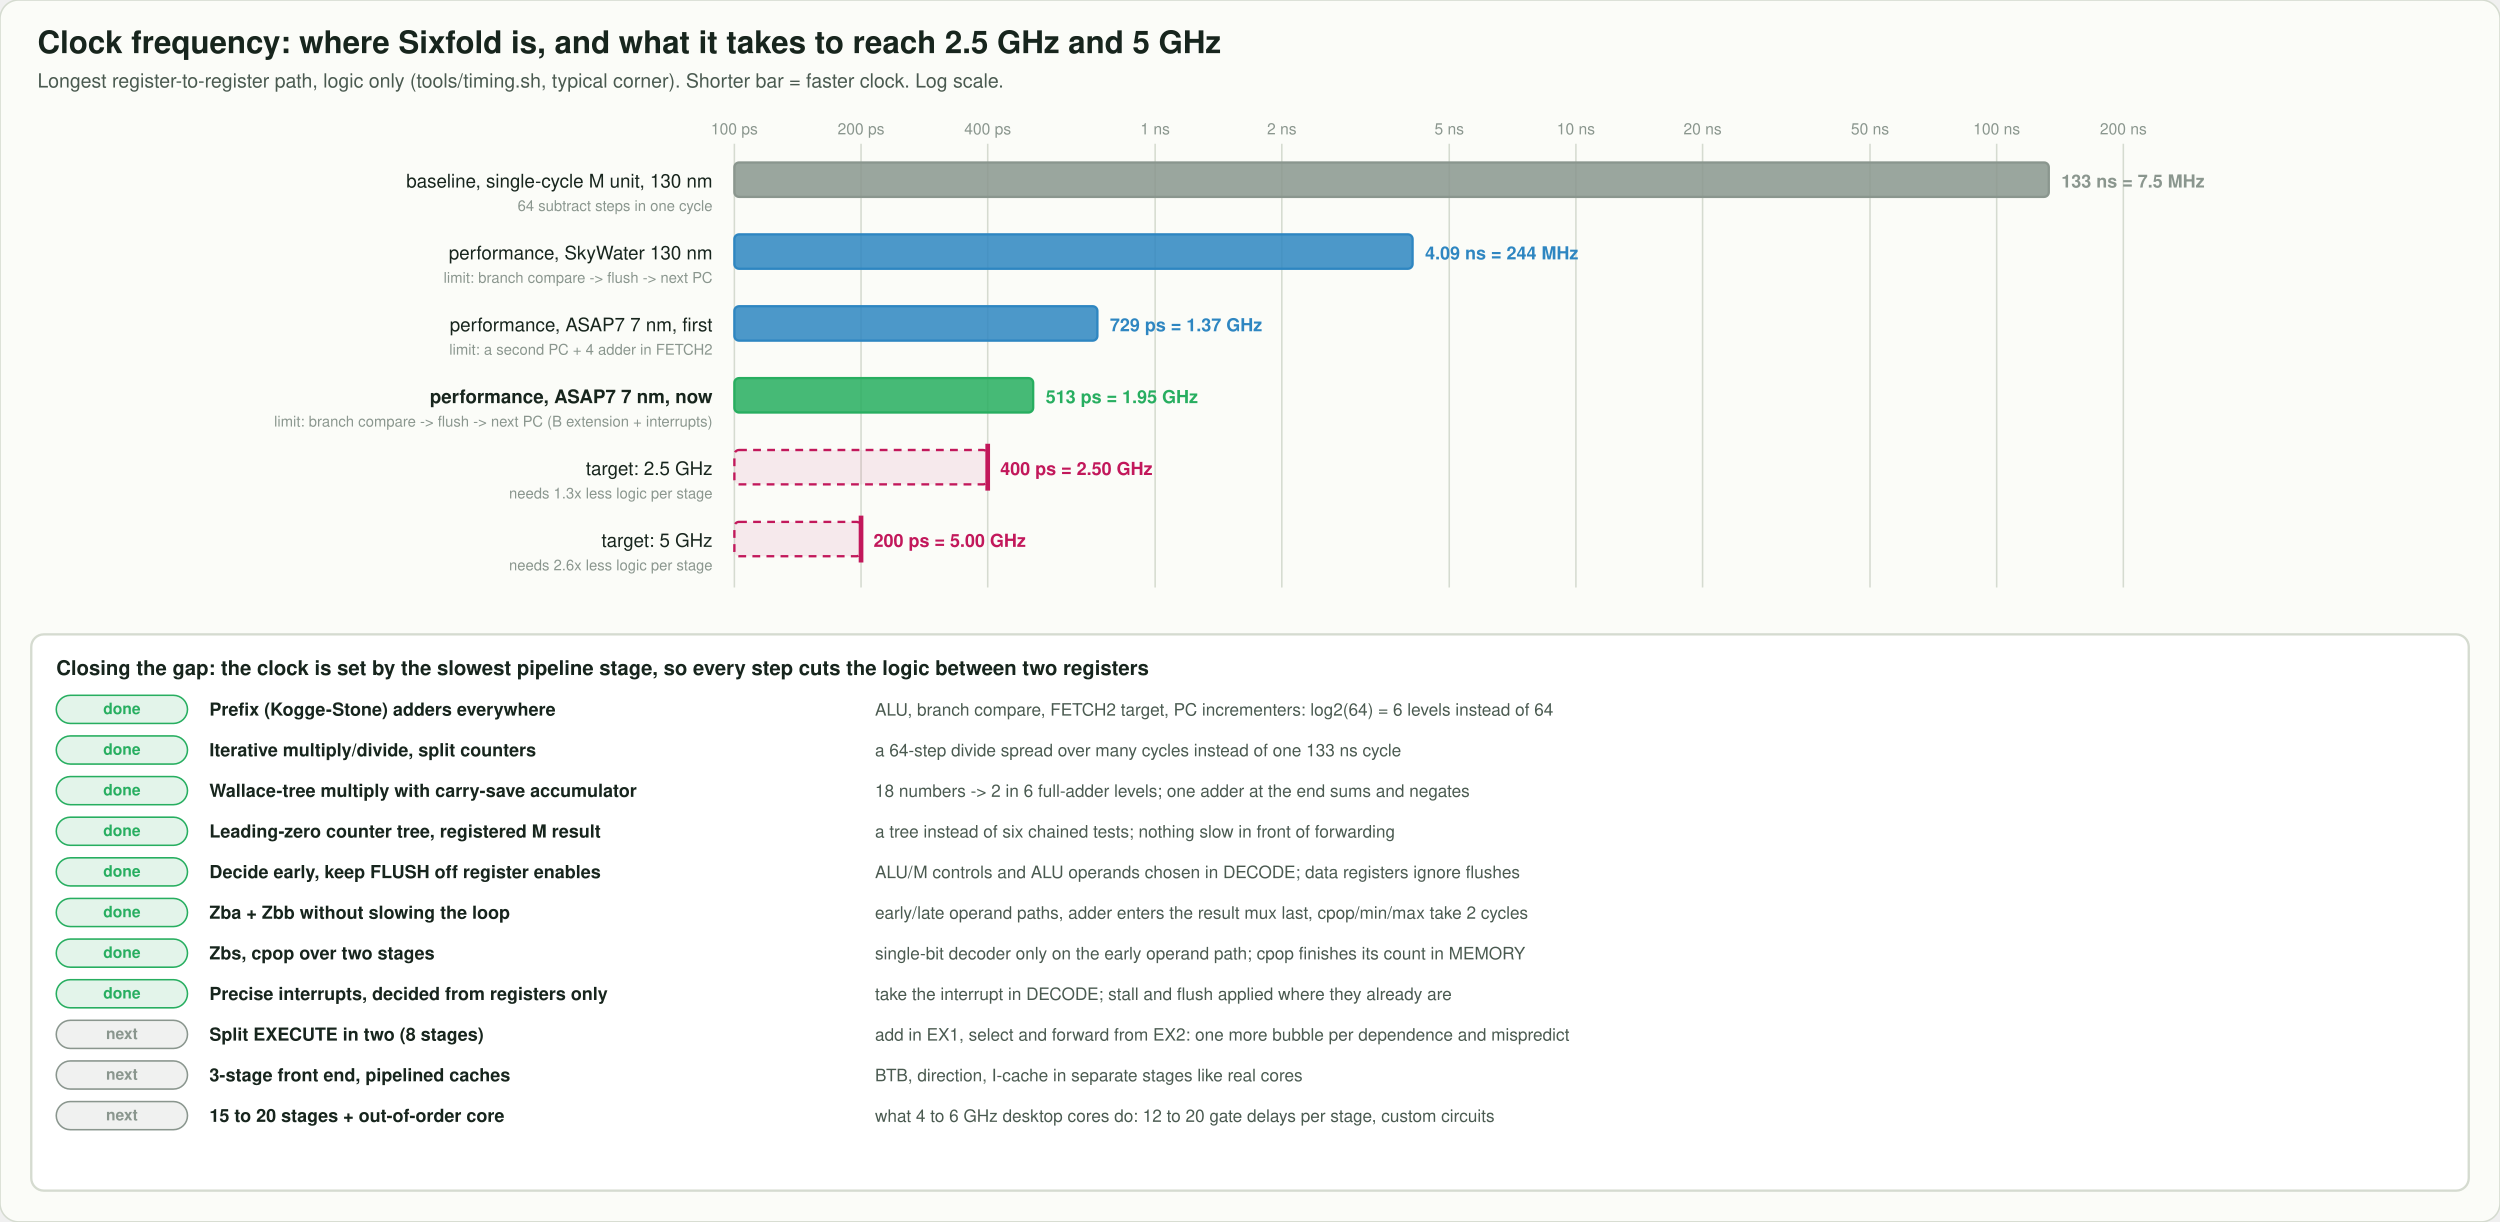
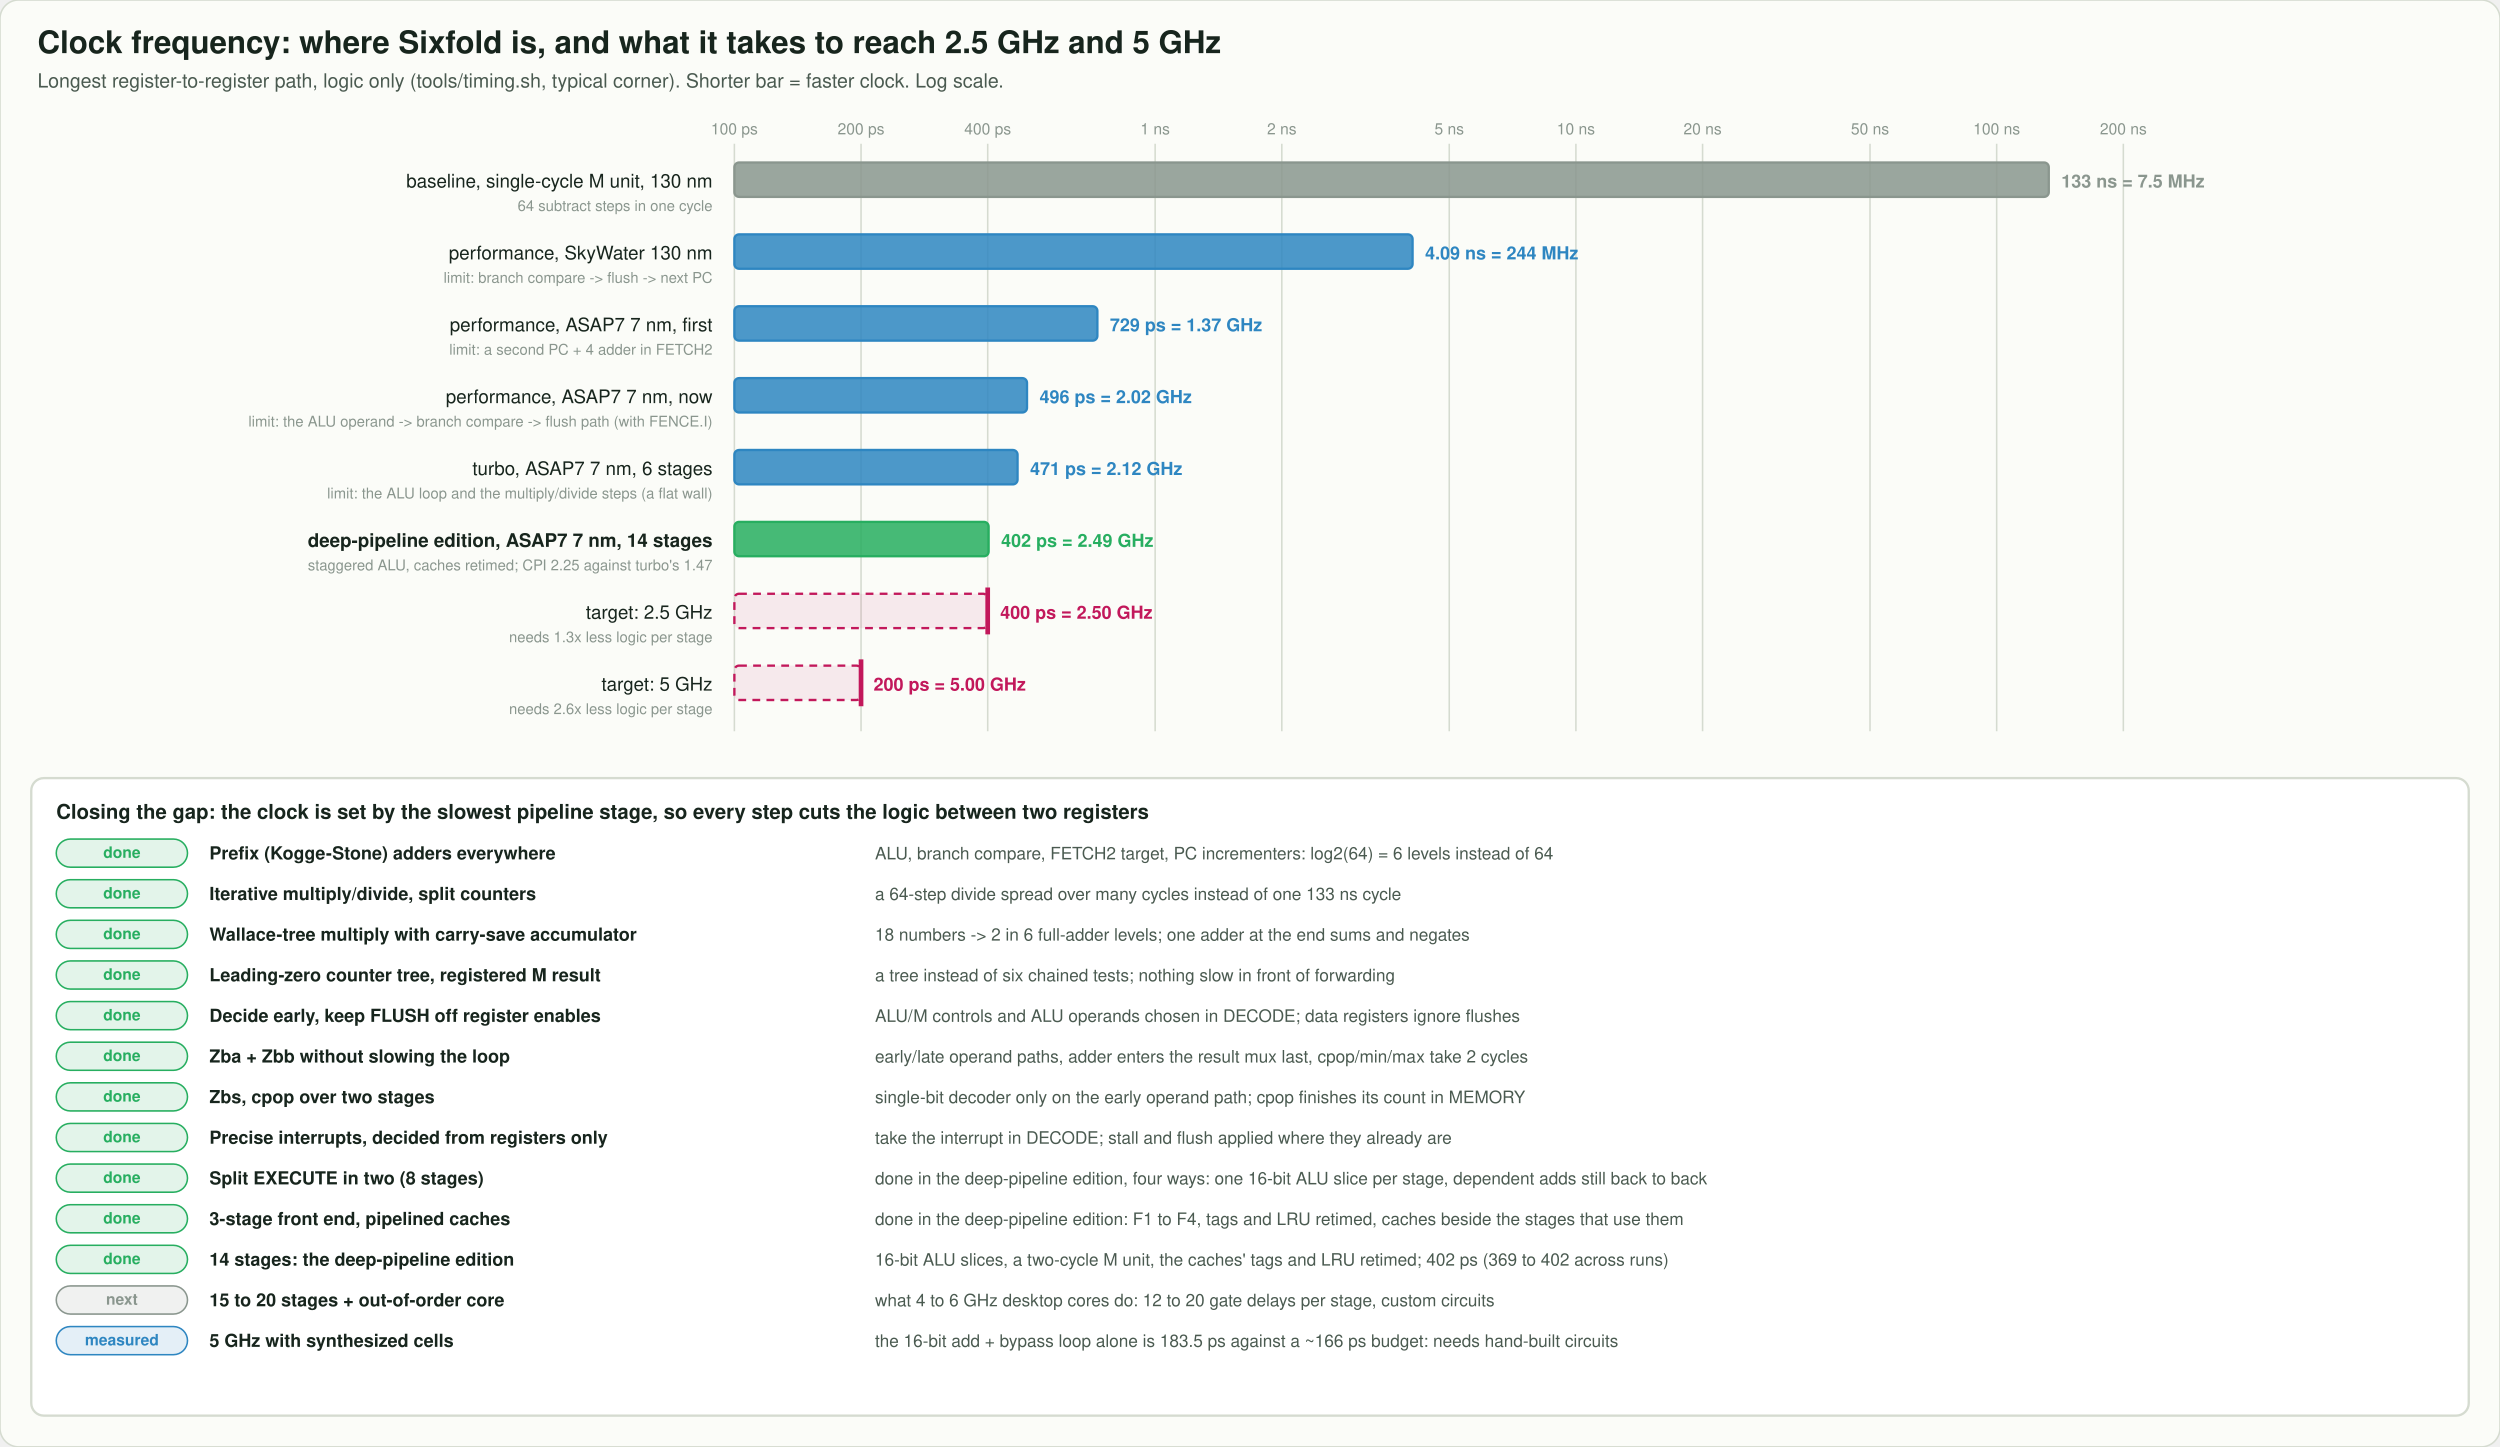
- <svg xmlns="http://www.w3.org/2000/svg" viewBox="0 0 1600 782" width="1600" height="782">
+ <svg xmlns="http://www.w3.org/2000/svg" viewBox="0 0 1600 926" width="1600" height="926">
  <defs>
    <marker id="m-data" viewBox="0 0 10 10" refX="9" refY="5" markerWidth="7" markerHeight="7" orient="auto-start-reverse">
      <path d="M0,0 L10,5 L0,10 z" fill="#2B3A31" />
    </marker>
    <marker id="m-pred" viewBox="0 0 10 10" refX="9" refY="5" markerWidth="7" markerHeight="7" orient="auto-start-reverse">
      <path d="M0,0 L10,5 L0,10 z" fill="#00796B" />
    </marker>
    <marker id="m-flush" viewBox="0 0 10 10" refX="9" refY="5" markerWidth="7" markerHeight="7" orient="auto-start-reverse">
      <path d="M0,0 L10,5 L0,10 z" fill="#C2185B" />
    </marker>
    <marker id="m-F1" viewBox="0 0 10 10" refX="9" refY="5" markerWidth="7" markerHeight="7" orient="auto-start-reverse">
      <path d="M0,0 L10,5 L0,10 z" fill="#2E86C1" />
    </marker>
    <marker id="m-F2" viewBox="0 0 10 10" refX="9" refY="5" markerWidth="7" markerHeight="7" orient="auto-start-reverse">
      <path d="M0,0 L10,5 L0,10 z" fill="#17A2B8" />
    </marker>
    <marker id="m-D" viewBox="0 0 10 10" refX="9" refY="5" markerWidth="7" markerHeight="7" orient="auto-start-reverse">
      <path d="M0,0 L10,5 L0,10 z" fill="#6A5ACD" />
    </marker>
    <marker id="m-E" viewBox="0 0 10 10" refX="9" refY="5" markerWidth="7" markerHeight="7" orient="auto-start-reverse">
      <path d="M0,0 L10,5 L0,10 z" fill="#E08E0B" />
    </marker>
    <marker id="m-M" viewBox="0 0 10 10" refX="9" refY="5" markerWidth="7" markerHeight="7" orient="auto-start-reverse">
      <path d="M0,0 L10,5 L0,10 z" fill="#27AE60" />
    </marker>
    <marker id="m-tag" viewBox="0 0 10 10" refX="9" refY="5" markerWidth="7" markerHeight="7" orient="auto-start-reverse">
      <path d="M0,0 L10,5 L0,10 z" fill="#C9982E" />
    </marker>
    <marker id="m-idx" viewBox="0 0 10 10" refX="9" refY="5" markerWidth="7" markerHeight="7" orient="auto-start-reverse">
      <path d="M0,0 L10,5 L0,10 z" fill="#17A2B8" />
    </marker>
    <marker id="m-off" viewBox="0 0 10 10" refX="9" refY="5" markerWidth="7" markerHeight="7" orient="auto-start-reverse">
      <path d="M0,0 L10,5 L0,10 z" fill="#6A5ACD" />
    </marker>
    <marker id="m-hit" viewBox="0 0 10 10" refX="9" refY="5" markerWidth="7" markerHeight="7" orient="auto-start-reverse">
      <path d="M0,0 L10,5 L0,10 z" fill="#1E8449" />
    </marker>
    <marker id="m-miss" viewBox="0 0 10 10" refX="9" refY="5" markerWidth="7" markerHeight="7" orient="auto-start-reverse">
      <path d="M0,0 L10,5 L0,10 z" fill="#C0392B" />
    </marker>
    <marker id="m-sub" viewBox="0 0 10 10" refX="9" refY="5" markerWidth="7" markerHeight="7" orient="auto-start-reverse">
      <path d="M0,0 L10,5 L0,10 z" fill="#4A5A50" />
    </marker>
  </defs>
  <rect width="100%" height="100%" rx="12" fill="#FBFCF8" stroke="#D5DBD0" />
  <text x="24" y="34" font-family="'IBM Plex Sans','Segoe UI',Helvetica,Arial,sans-serif" font-size="20" font-weight="700" fill="#17251D" text-anchor="start">Clock frequency: where Sixfold is, and what it takes to reach 2.5 GHz and 5 GHz</text>
  <text x="24" y="56" font-family="'IBM Plex Sans','Segoe UI',Helvetica,Arial,sans-serif" font-size="12.5" font-weight="400" fill="#4A5A50" text-anchor="start">Longest register-to-register path, logic only (tools/timing.sh, typical corner). Shorter bar = faster clock. Log scale.</text>
-   <line x1="470" y1="92" x2="470" y2="376" stroke="#D5DBD0" stroke-width="1" />
+   <line x1="470" y1="92" x2="470" y2="468" stroke="#D5DBD0" stroke-width="1" />
  <text x="470" y="86" font-family="'IBM Plex Sans','Segoe UI',Helvetica,Arial,sans-serif" font-size="10" font-weight="400" fill="#8A968E" text-anchor="middle">100 ps</text>
-   <line x1="551.064" y1="92" x2="551.064" y2="376" stroke="#D5DBD0" stroke-width="1" />
+   <line x1="551.064" y1="92" x2="551.064" y2="468" stroke="#D5DBD0" stroke-width="1" />
  <text x="551.064" y="86" font-family="'IBM Plex Sans','Segoe UI',Helvetica,Arial,sans-serif" font-size="10" font-weight="400" fill="#8A968E" text-anchor="middle">200 ps</text>
-   <line x1="632.129" y1="92" x2="632.129" y2="376" stroke="#D5DBD0" stroke-width="1" />
+   <line x1="632.129" y1="92" x2="632.129" y2="468" stroke="#D5DBD0" stroke-width="1" />
  <text x="632.129" y="86" font-family="'IBM Plex Sans','Segoe UI',Helvetica,Arial,sans-serif" font-size="10" font-weight="400" fill="#8A968E" text-anchor="middle">400 ps</text>
-   <line x1="739.29" y1="92" x2="739.29" y2="376" stroke="#D5DBD0" stroke-width="1" />
+   <line x1="739.29" y1="92" x2="739.29" y2="468" stroke="#D5DBD0" stroke-width="1" />
  <text x="739.29" y="86" font-family="'IBM Plex Sans','Segoe UI',Helvetica,Arial,sans-serif" font-size="10" font-weight="400" fill="#8A968E" text-anchor="middle">1 ns</text>
-   <line x1="820.355" y1="92" x2="820.355" y2="376" stroke="#D5DBD0" stroke-width="1" />
+   <line x1="820.355" y1="92" x2="820.355" y2="468" stroke="#D5DBD0" stroke-width="1" />
  <text x="820.355" y="86" font-family="'IBM Plex Sans','Segoe UI',Helvetica,Arial,sans-serif" font-size="10" font-weight="400" fill="#8A968E" text-anchor="middle">2 ns</text>
-   <line x1="927.516" y1="92" x2="927.516" y2="376" stroke="#D5DBD0" stroke-width="1" />
+   <line x1="927.516" y1="92" x2="927.516" y2="468" stroke="#D5DBD0" stroke-width="1" />
  <text x="927.516" y="86" font-family="'IBM Plex Sans','Segoe UI',Helvetica,Arial,sans-serif" font-size="10" font-weight="400" fill="#8A968E" text-anchor="middle">5 ns</text>
-   <line x1="1008.581" y1="92" x2="1008.581" y2="376" stroke="#D5DBD0" stroke-width="1" />
+   <line x1="1008.581" y1="92" x2="1008.581" y2="468" stroke="#D5DBD0" stroke-width="1" />
  <text x="1008.581" y="86" font-family="'IBM Plex Sans','Segoe UI',Helvetica,Arial,sans-serif" font-size="10" font-weight="400" fill="#8A968E" text-anchor="middle">10 ns</text>
-   <line x1="1089.645" y1="92" x2="1089.645" y2="376" stroke="#D5DBD0" stroke-width="1" />
+   <line x1="1089.645" y1="92" x2="1089.645" y2="468" stroke="#D5DBD0" stroke-width="1" />
  <text x="1089.645" y="86" font-family="'IBM Plex Sans','Segoe UI',Helvetica,Arial,sans-serif" font-size="10" font-weight="400" fill="#8A968E" text-anchor="middle">20 ns</text>
-   <line x1="1196.807" y1="92" x2="1196.807" y2="376" stroke="#D5DBD0" stroke-width="1" />
+   <line x1="1196.807" y1="92" x2="1196.807" y2="468" stroke="#D5DBD0" stroke-width="1" />
  <text x="1196.807" y="86" font-family="'IBM Plex Sans','Segoe UI',Helvetica,Arial,sans-serif" font-size="10" font-weight="400" fill="#8A968E" text-anchor="middle">50 ns</text>
-   <line x1="1277.871" y1="92" x2="1277.871" y2="376" stroke="#D5DBD0" stroke-width="1" />
+   <line x1="1277.871" y1="92" x2="1277.871" y2="468" stroke="#D5DBD0" stroke-width="1" />
  <text x="1277.871" y="86" font-family="'IBM Plex Sans','Segoe UI',Helvetica,Arial,sans-serif" font-size="10" font-weight="400" fill="#8A968E" text-anchor="middle">100 ns</text>
-   <line x1="1358.936" y1="92" x2="1358.936" y2="376" stroke="#D5DBD0" stroke-width="1" />
+   <line x1="1358.936" y1="92" x2="1358.936" y2="468" stroke="#D5DBD0" stroke-width="1" />
  <text x="1358.936" y="86" font-family="'IBM Plex Sans','Segoe UI',Helvetica,Arial,sans-serif" font-size="10" font-weight="400" fill="#8A968E" text-anchor="middle">200 ns</text>
  <text x="456" y="120" font-family="'IBM Plex Sans','Segoe UI',Helvetica,Arial,sans-serif" font-size="12" font-weight="400" fill="#17251D" text-anchor="end">baseline, single-cycle M unit, 130 nm</text>
  <rect x="470" y="104" width="841.223" height="22" rx="3" fill="#8A968E" stroke="#8A968E" stroke-width="1.5" fill-opacity="0.85" />
  <text x="1319.223" y="120" font-family="'IBM Plex Sans','Segoe UI',Helvetica,Arial,sans-serif" font-size="11.5" font-weight="700" fill="#8A968E" text-anchor="start">133 ns  =  7.5 MHz</text>
  <text x="456" y="135" font-family="'IBM Plex Sans','Segoe UI',Helvetica,Arial,sans-serif" font-size="9.5" font-weight="400" fill="#8A968E" text-anchor="end">64 subtract steps in one cycle</text>
  <text x="456" y="166" font-family="'IBM Plex Sans','Segoe UI',Helvetica,Arial,sans-serif" font-size="12" font-weight="400" fill="#17251D" text-anchor="end">performance, SkyWater 130 nm</text>
  <rect x="470" y="150" width="434.05" height="22" rx="3" fill="#2E86C1" stroke="#2E86C1" stroke-width="1.5" fill-opacity="0.85" />
  <text x="912.05" y="166" font-family="'IBM Plex Sans','Segoe UI',Helvetica,Arial,sans-serif" font-size="11.5" font-weight="700" fill="#2E86C1" text-anchor="start">4.09 ns  =  244 MHz</text>
  <text x="456" y="181" font-family="'IBM Plex Sans','Segoe UI',Helvetica,Arial,sans-serif" font-size="9.5" font-weight="400" fill="#8A968E" text-anchor="end">limit: branch compare -&gt; flush -&gt; next PC</text>
  <text x="456" y="212" font-family="'IBM Plex Sans','Segoe UI',Helvetica,Arial,sans-serif" font-size="12" font-weight="400" fill="#17251D" text-anchor="end">performance, ASAP7 7 nm, first</text>
  <rect x="470" y="196" width="232.324" height="22" rx="3" fill="#2E86C1" stroke="#2E86C1" stroke-width="1.5" fill-opacity="0.85" />
  <text x="710.324" y="212" font-family="'IBM Plex Sans','Segoe UI',Helvetica,Arial,sans-serif" font-size="11.5" font-weight="700" fill="#2E86C1" text-anchor="start">729 ps  =  1.37 GHz</text>
  <text x="456" y="227" font-family="'IBM Plex Sans','Segoe UI',Helvetica,Arial,sans-serif" font-size="9.5" font-weight="400" fill="#8A968E" text-anchor="end">limit: a second PC + 4 adder in FETCH2</text>
-   <text x="456" y="258" font-family="'IBM Plex Sans','Segoe UI',Helvetica,Arial,sans-serif" font-size="12" font-weight="700" fill="#17251D" text-anchor="end">performance, ASAP7 7 nm, now</text>
-   <rect x="470" y="242" width="191.228" height="22" rx="3" fill="#27AE60" stroke="#27AE60" stroke-width="1.5" fill-opacity="0.85" />
-   <text x="669.228" y="258" font-family="'IBM Plex Sans','Segoe UI',Helvetica,Arial,sans-serif" font-size="11.5" font-weight="700" fill="#27AE60" text-anchor="start">513 ps  =  1.95 GHz</text>
-   <text x="456" y="273" font-family="'IBM Plex Sans','Segoe UI',Helvetica,Arial,sans-serif" font-size="9.5" font-weight="400" fill="#8A968E" text-anchor="end">limit: branch compare -&gt; flush -&gt; next PC (B extension + interrupts)</text>
-   <text x="456" y="304" font-family="'IBM Plex Sans','Segoe UI',Helvetica,Arial,sans-serif" font-size="12" font-weight="400" fill="#17251D" text-anchor="end">target: 2.5 GHz</text>
-   <line x1="632.129" y1="284" x2="632.129" y2="314" stroke="#C2185B" stroke-width="3" />
-   <rect x="470" y="288" width="162.129" height="22" rx="3" fill="#C2185B" stroke="#C2185B" stroke-width="1.5" stroke-dasharray="5 4" fill-opacity="0.08" />
-   <text x="640.129" y="304" font-family="'IBM Plex Sans','Segoe UI',Helvetica,Arial,sans-serif" font-size="11.5" font-weight="700" fill="#C2185B" text-anchor="start">400 ps  =  2.50 GHz</text>
-   <text x="456" y="319" font-family="'IBM Plex Sans','Segoe UI',Helvetica,Arial,sans-serif" font-size="9.5" font-weight="400" fill="#8A968E" text-anchor="end">needs 1.3x less logic per stage</text>
-   <text x="456" y="350" font-family="'IBM Plex Sans','Segoe UI',Helvetica,Arial,sans-serif" font-size="12" font-weight="400" fill="#17251D" text-anchor="end">target: 5 GHz</text>
-   <line x1="551.064" y1="330" x2="551.064" y2="360" stroke="#C2185B" stroke-width="3" />
-   <rect x="470" y="334" width="81.064" height="22" rx="3" fill="#C2185B" stroke="#C2185B" stroke-width="1.5" stroke-dasharray="5 4" fill-opacity="0.08" />
-   <text x="559.064" y="350" font-family="'IBM Plex Sans','Segoe UI',Helvetica,Arial,sans-serif" font-size="11.5" font-weight="700" fill="#C2185B" text-anchor="start">200 ps  =  5.00 GHz</text>
-   <text x="456" y="365" font-family="'IBM Plex Sans','Segoe UI',Helvetica,Arial,sans-serif" font-size="9.5" font-weight="400" fill="#8A968E" text-anchor="end">needs 2.6x less logic per stage</text>
-   <rect x="20" y="406" width="1560" height="356" rx="8" fill="#FFF" stroke="#D5DBD0" stroke-width="1.5" />
-   <text x="36" y="432" font-family="'IBM Plex Sans','Segoe UI',Helvetica,Arial,sans-serif" font-size="13" font-weight="700" fill="#17251D" text-anchor="start">Closing the gap: the clock is set by the slowest pipeline stage, so every step cuts the logic between two registers</text>
-   <rect x="36" y="445" width="84" height="18" rx="9" fill="#27AE60" fill-opacity="0.13" stroke="#27AE60" />
-   <text x="78" y="457" font-family="'IBM Plex Sans','Segoe UI',Helvetica,Arial,sans-serif" font-size="10" font-weight="700" fill="#27AE60" text-anchor="middle">done</text>
-   <text x="134" y="458" font-family="'IBM Plex Sans','Segoe UI',Helvetica,Arial,sans-serif" font-size="11.5" font-weight="700" fill="#17251D" text-anchor="start">Prefix (Kogge-Stone) adders everywhere</text>
-   <text x="560" y="458" font-family="'IBM Plex Sans','Segoe UI',Helvetica,Arial,sans-serif" font-size="11" font-weight="400" fill="#4A5A50" text-anchor="start">ALU, branch compare, FETCH2 target, PC incrementers: log2(64) = 6 levels instead of 64</text>
-   <rect x="36" y="471" width="84" height="18" rx="9" fill="#27AE60" fill-opacity="0.13" stroke="#27AE60" />
-   <text x="78" y="483" font-family="'IBM Plex Sans','Segoe UI',Helvetica,Arial,sans-serif" font-size="10" font-weight="700" fill="#27AE60" text-anchor="middle">done</text>
-   <text x="134" y="484" font-family="'IBM Plex Sans','Segoe UI',Helvetica,Arial,sans-serif" font-size="11.5" font-weight="700" fill="#17251D" text-anchor="start">Iterative multiply/divide, split counters</text>
-   <text x="560" y="484" font-family="'IBM Plex Sans','Segoe UI',Helvetica,Arial,sans-serif" font-size="11" font-weight="400" fill="#4A5A50" text-anchor="start">a 64-step divide spread over many cycles instead of one 133 ns cycle</text>
-   <rect x="36" y="497" width="84" height="18" rx="9" fill="#27AE60" fill-opacity="0.13" stroke="#27AE60" />
-   <text x="78" y="509" font-family="'IBM Plex Sans','Segoe UI',Helvetica,Arial,sans-serif" font-size="10" font-weight="700" fill="#27AE60" text-anchor="middle">done</text>
-   <text x="134" y="510" font-family="'IBM Plex Sans','Segoe UI',Helvetica,Arial,sans-serif" font-size="11.5" font-weight="700" fill="#17251D" text-anchor="start">Wallace-tree multiply with carry-save accumulator</text>
-   <text x="560" y="510" font-family="'IBM Plex Sans','Segoe UI',Helvetica,Arial,sans-serif" font-size="11" font-weight="400" fill="#4A5A50" text-anchor="start">18 numbers -&gt; 2 in 6 full-adder levels; one adder at the end sums and negates</text>
-   <rect x="36" y="523" width="84" height="18" rx="9" fill="#27AE60" fill-opacity="0.13" stroke="#27AE60" />
-   <text x="78" y="535" font-family="'IBM Plex Sans','Segoe UI',Helvetica,Arial,sans-serif" font-size="10" font-weight="700" fill="#27AE60" text-anchor="middle">done</text>
-   <text x="134" y="536" font-family="'IBM Plex Sans','Segoe UI',Helvetica,Arial,sans-serif" font-size="11.5" font-weight="700" fill="#17251D" text-anchor="start">Leading-zero counter tree, registered M result</text>
-   <text x="560" y="536" font-family="'IBM Plex Sans','Segoe UI',Helvetica,Arial,sans-serif" font-size="11" font-weight="400" fill="#4A5A50" text-anchor="start">a tree instead of six chained tests; nothing slow in front of forwarding</text>
-   <rect x="36" y="549" width="84" height="18" rx="9" fill="#27AE60" fill-opacity="0.13" stroke="#27AE60" />
-   <text x="78" y="561" font-family="'IBM Plex Sans','Segoe UI',Helvetica,Arial,sans-serif" font-size="10" font-weight="700" fill="#27AE60" text-anchor="middle">done</text>
-   <text x="134" y="562" font-family="'IBM Plex Sans','Segoe UI',Helvetica,Arial,sans-serif" font-size="11.5" font-weight="700" fill="#17251D" text-anchor="start">Decide early, keep FLUSH off register enables</text>
-   <text x="560" y="562" font-family="'IBM Plex Sans','Segoe UI',Helvetica,Arial,sans-serif" font-size="11" font-weight="400" fill="#4A5A50" text-anchor="start">ALU/M controls and ALU operands chosen in DECODE; data registers ignore flushes</text>
-   <rect x="36" y="575" width="84" height="18" rx="9" fill="#27AE60" fill-opacity="0.13" stroke="#27AE60" />
-   <text x="78" y="587" font-family="'IBM Plex Sans','Segoe UI',Helvetica,Arial,sans-serif" font-size="10" font-weight="700" fill="#27AE60" text-anchor="middle">done</text>
-   <text x="134" y="588" font-family="'IBM Plex Sans','Segoe UI',Helvetica,Arial,sans-serif" font-size="11.5" font-weight="700" fill="#17251D" text-anchor="start">Zba + Zbb without slowing the loop</text>
-   <text x="560" y="588" font-family="'IBM Plex Sans','Segoe UI',Helvetica,Arial,sans-serif" font-size="11" font-weight="400" fill="#4A5A50" text-anchor="start">early/late operand paths, adder enters the result mux last, cpop/min/max take 2 cycles</text>
-   <rect x="36" y="601" width="84" height="18" rx="9" fill="#27AE60" fill-opacity="0.13" stroke="#27AE60" />
-   <text x="78" y="613" font-family="'IBM Plex Sans','Segoe UI',Helvetica,Arial,sans-serif" font-size="10" font-weight="700" fill="#27AE60" text-anchor="middle">done</text>
-   <text x="134" y="614" font-family="'IBM Plex Sans','Segoe UI',Helvetica,Arial,sans-serif" font-size="11.5" font-weight="700" fill="#17251D" text-anchor="start">Zbs, cpop over two stages</text>
-   <text x="560" y="614" font-family="'IBM Plex Sans','Segoe UI',Helvetica,Arial,sans-serif" font-size="11" font-weight="400" fill="#4A5A50" text-anchor="start">single-bit decoder only on the early operand path; cpop finishes its count in MEMORY</text>
-   <rect x="36" y="627" width="84" height="18" rx="9" fill="#27AE60" fill-opacity="0.13" stroke="#27AE60" />
-   <text x="78" y="639" font-family="'IBM Plex Sans','Segoe UI',Helvetica,Arial,sans-serif" font-size="10" font-weight="700" fill="#27AE60" text-anchor="middle">done</text>
-   <text x="134" y="640" font-family="'IBM Plex Sans','Segoe UI',Helvetica,Arial,sans-serif" font-size="11.5" font-weight="700" fill="#17251D" text-anchor="start">Precise interrupts, decided from registers only</text>
-   <text x="560" y="640" font-family="'IBM Plex Sans','Segoe UI',Helvetica,Arial,sans-serif" font-size="11" font-weight="400" fill="#4A5A50" text-anchor="start">take the interrupt in DECODE; stall and flush applied where they already are</text>
-   <rect x="36" y="653" width="84" height="18" rx="9" fill="#8A968E" fill-opacity="0.13" stroke="#8A968E" />
-   <text x="78" y="665" font-family="'IBM Plex Sans','Segoe UI',Helvetica,Arial,sans-serif" font-size="10" font-weight="700" fill="#8A968E" text-anchor="middle">next</text>
-   <text x="134" y="666" font-family="'IBM Plex Sans','Segoe UI',Helvetica,Arial,sans-serif" font-size="11.5" font-weight="700" fill="#17251D" text-anchor="start">Split EXECUTE in two (8 stages)</text>
-   <text x="560" y="666" font-family="'IBM Plex Sans','Segoe UI',Helvetica,Arial,sans-serif" font-size="11" font-weight="400" fill="#4A5A50" text-anchor="start">add in EX1, select and forward from EX2: one more bubble per dependence and mispredict</text>
-   <rect x="36" y="679" width="84" height="18" rx="9" fill="#8A968E" fill-opacity="0.13" stroke="#8A968E" />
-   <text x="78" y="691" font-family="'IBM Plex Sans','Segoe UI',Helvetica,Arial,sans-serif" font-size="10" font-weight="700" fill="#8A968E" text-anchor="middle">next</text>
-   <text x="134" y="692" font-family="'IBM Plex Sans','Segoe UI',Helvetica,Arial,sans-serif" font-size="11.5" font-weight="700" fill="#17251D" text-anchor="start">3-stage front end, pipelined caches</text>
-   <text x="560" y="692" font-family="'IBM Plex Sans','Segoe UI',Helvetica,Arial,sans-serif" font-size="11" font-weight="400" fill="#4A5A50" text-anchor="start">BTB, direction, I-cache in separate stages like real cores</text>
-   <rect x="36" y="705" width="84" height="18" rx="9" fill="#8A968E" fill-opacity="0.13" stroke="#8A968E" />
-   <text x="78" y="717" font-family="'IBM Plex Sans','Segoe UI',Helvetica,Arial,sans-serif" font-size="10" font-weight="700" fill="#8A968E" text-anchor="middle">next</text>
-   <text x="134" y="718" font-family="'IBM Plex Sans','Segoe UI',Helvetica,Arial,sans-serif" font-size="11.5" font-weight="700" fill="#17251D" text-anchor="start">15 to 20 stages + out-of-order core</text>
-   <text x="560" y="718" font-family="'IBM Plex Sans','Segoe UI',Helvetica,Arial,sans-serif" font-size="11" font-weight="400" fill="#4A5A50" text-anchor="start">what 4 to 6 GHz desktop cores do: 12 to 20 gate delays per stage, custom circuits</text>
+   <text x="456" y="258" font-family="'IBM Plex Sans','Segoe UI',Helvetica,Arial,sans-serif" font-size="12" font-weight="400" fill="#17251D" text-anchor="end">performance, ASAP7 7 nm, now</text>
+   <rect x="470" y="242" width="187.287" height="22" rx="3" fill="#2E86C1" stroke="#2E86C1" stroke-width="1.5" fill-opacity="0.85" />
+   <text x="665.287" y="258" font-family="'IBM Plex Sans','Segoe UI',Helvetica,Arial,sans-serif" font-size="11.5" font-weight="700" fill="#2E86C1" text-anchor="start">496 ps  =  2.02 GHz</text>
+   <text x="456" y="273" font-family="'IBM Plex Sans','Segoe UI',Helvetica,Arial,sans-serif" font-size="9.5" font-weight="400" fill="#8A968E" text-anchor="end">limit: the ALU operand -&gt; branch compare -&gt; flush path (with FENCE.I)</text>
+   <text x="456" y="304" font-family="'IBM Plex Sans','Segoe UI',Helvetica,Arial,sans-serif" font-size="12" font-weight="400" fill="#17251D" text-anchor="end">turbo, ASAP7 7 nm, 6 stages</text>
+   <rect x="470" y="288" width="181.238" height="22" rx="3" fill="#2E86C1" stroke="#2E86C1" stroke-width="1.5" fill-opacity="0.85" />
+   <text x="659.238" y="304" font-family="'IBM Plex Sans','Segoe UI',Helvetica,Arial,sans-serif" font-size="11.5" font-weight="700" fill="#2E86C1" text-anchor="start">471 ps  =  2.12 GHz</text>
+   <text x="456" y="319" font-family="'IBM Plex Sans','Segoe UI',Helvetica,Arial,sans-serif" font-size="9.5" font-weight="400" fill="#8A968E" text-anchor="end">limit: the ALU loop and the multiply/divide steps (a flat wall)</text>
+   <text x="456" y="350" font-family="'IBM Plex Sans','Segoe UI',Helvetica,Arial,sans-serif" font-size="12" font-weight="700" fill="#17251D" text-anchor="end">deep-pipeline edition, ASAP7 7 nm, 14 stages</text>
+   <rect x="470" y="334" width="162.712" height="22" rx="3" fill="#27AE60" stroke="#27AE60" stroke-width="1.5" fill-opacity="0.85" />
+   <text x="640.712" y="350" font-family="'IBM Plex Sans','Segoe UI',Helvetica,Arial,sans-serif" font-size="11.5" font-weight="700" fill="#27AE60" text-anchor="start">402 ps  =  2.49 GHz</text>
+   <text x="456" y="365" font-family="'IBM Plex Sans','Segoe UI',Helvetica,Arial,sans-serif" font-size="9.5" font-weight="400" fill="#8A968E" text-anchor="end">staggered ALU, caches retimed; CPI 2.25 against turbo's 1.47</text>
+   <text x="456" y="396" font-family="'IBM Plex Sans','Segoe UI',Helvetica,Arial,sans-serif" font-size="12" font-weight="400" fill="#17251D" text-anchor="end">target: 2.5 GHz</text>
+   <line x1="632.129" y1="376" x2="632.129" y2="406" stroke="#C2185B" stroke-width="3" />
+   <rect x="470" y="380" width="162.129" height="22" rx="3" fill="#C2185B" stroke="#C2185B" stroke-width="1.5" stroke-dasharray="5 4" fill-opacity="0.08" />
+   <text x="640.129" y="396" font-family="'IBM Plex Sans','Segoe UI',Helvetica,Arial,sans-serif" font-size="11.5" font-weight="700" fill="#C2185B" text-anchor="start">400 ps  =  2.50 GHz</text>
+   <text x="456" y="411" font-family="'IBM Plex Sans','Segoe UI',Helvetica,Arial,sans-serif" font-size="9.5" font-weight="400" fill="#8A968E" text-anchor="end">needs 1.3x less logic per stage</text>
+   <text x="456" y="442" font-family="'IBM Plex Sans','Segoe UI',Helvetica,Arial,sans-serif" font-size="12" font-weight="400" fill="#17251D" text-anchor="end">target: 5 GHz</text>
+   <line x1="551.064" y1="422" x2="551.064" y2="452" stroke="#C2185B" stroke-width="3" />
+   <rect x="470" y="426" width="81.064" height="22" rx="3" fill="#C2185B" stroke="#C2185B" stroke-width="1.5" stroke-dasharray="5 4" fill-opacity="0.08" />
+   <text x="559.064" y="442" font-family="'IBM Plex Sans','Segoe UI',Helvetica,Arial,sans-serif" font-size="11.5" font-weight="700" fill="#C2185B" text-anchor="start">200 ps  =  5.00 GHz</text>
+   <text x="456" y="457" font-family="'IBM Plex Sans','Segoe UI',Helvetica,Arial,sans-serif" font-size="9.5" font-weight="400" fill="#8A968E" text-anchor="end">needs 2.6x less logic per stage</text>
+   <rect x="20" y="498" width="1560" height="408" rx="8" fill="#FFF" stroke="#D5DBD0" stroke-width="1.5" />
+   <text x="36" y="524" font-family="'IBM Plex Sans','Segoe UI',Helvetica,Arial,sans-serif" font-size="13" font-weight="700" fill="#17251D" text-anchor="start">Closing the gap: the clock is set by the slowest pipeline stage, so every step cuts the logic between two registers</text>
+   <rect x="36" y="537" width="84" height="18" rx="9" fill="#27AE60" fill-opacity="0.13" stroke="#27AE60" />
+   <text x="78" y="549" font-family="'IBM Plex Sans','Segoe UI',Helvetica,Arial,sans-serif" font-size="10" font-weight="700" fill="#27AE60" text-anchor="middle">done</text>
+   <text x="134" y="550" font-family="'IBM Plex Sans','Segoe UI',Helvetica,Arial,sans-serif" font-size="11.5" font-weight="700" fill="#17251D" text-anchor="start">Prefix (Kogge-Stone) adders everywhere</text>
+   <text x="560" y="550" font-family="'IBM Plex Sans','Segoe UI',Helvetica,Arial,sans-serif" font-size="11" font-weight="400" fill="#4A5A50" text-anchor="start">ALU, branch compare, FETCH2 target, PC incrementers: log2(64) = 6 levels instead of 64</text>
+   <rect x="36" y="563" width="84" height="18" rx="9" fill="#27AE60" fill-opacity="0.13" stroke="#27AE60" />
+   <text x="78" y="575" font-family="'IBM Plex Sans','Segoe UI',Helvetica,Arial,sans-serif" font-size="10" font-weight="700" fill="#27AE60" text-anchor="middle">done</text>
+   <text x="134" y="576" font-family="'IBM Plex Sans','Segoe UI',Helvetica,Arial,sans-serif" font-size="11.5" font-weight="700" fill="#17251D" text-anchor="start">Iterative multiply/divide, split counters</text>
+   <text x="560" y="576" font-family="'IBM Plex Sans','Segoe UI',Helvetica,Arial,sans-serif" font-size="11" font-weight="400" fill="#4A5A50" text-anchor="start">a 64-step divide spread over many cycles instead of one 133 ns cycle</text>
+   <rect x="36" y="589" width="84" height="18" rx="9" fill="#27AE60" fill-opacity="0.13" stroke="#27AE60" />
+   <text x="78" y="601" font-family="'IBM Plex Sans','Segoe UI',Helvetica,Arial,sans-serif" font-size="10" font-weight="700" fill="#27AE60" text-anchor="middle">done</text>
+   <text x="134" y="602" font-family="'IBM Plex Sans','Segoe UI',Helvetica,Arial,sans-serif" font-size="11.5" font-weight="700" fill="#17251D" text-anchor="start">Wallace-tree multiply with carry-save accumulator</text>
+   <text x="560" y="602" font-family="'IBM Plex Sans','Segoe UI',Helvetica,Arial,sans-serif" font-size="11" font-weight="400" fill="#4A5A50" text-anchor="start">18 numbers -&gt; 2 in 6 full-adder levels; one adder at the end sums and negates</text>
+   <rect x="36" y="615" width="84" height="18" rx="9" fill="#27AE60" fill-opacity="0.13" stroke="#27AE60" />
+   <text x="78" y="627" font-family="'IBM Plex Sans','Segoe UI',Helvetica,Arial,sans-serif" font-size="10" font-weight="700" fill="#27AE60" text-anchor="middle">done</text>
+   <text x="134" y="628" font-family="'IBM Plex Sans','Segoe UI',Helvetica,Arial,sans-serif" font-size="11.5" font-weight="700" fill="#17251D" text-anchor="start">Leading-zero counter tree, registered M result</text>
+   <text x="560" y="628" font-family="'IBM Plex Sans','Segoe UI',Helvetica,Arial,sans-serif" font-size="11" font-weight="400" fill="#4A5A50" text-anchor="start">a tree instead of six chained tests; nothing slow in front of forwarding</text>
+   <rect x="36" y="641" width="84" height="18" rx="9" fill="#27AE60" fill-opacity="0.13" stroke="#27AE60" />
+   <text x="78" y="653" font-family="'IBM Plex Sans','Segoe UI',Helvetica,Arial,sans-serif" font-size="10" font-weight="700" fill="#27AE60" text-anchor="middle">done</text>
+   <text x="134" y="654" font-family="'IBM Plex Sans','Segoe UI',Helvetica,Arial,sans-serif" font-size="11.5" font-weight="700" fill="#17251D" text-anchor="start">Decide early, keep FLUSH off register enables</text>
+   <text x="560" y="654" font-family="'IBM Plex Sans','Segoe UI',Helvetica,Arial,sans-serif" font-size="11" font-weight="400" fill="#4A5A50" text-anchor="start">ALU/M controls and ALU operands chosen in DECODE; data registers ignore flushes</text>
+   <rect x="36" y="667" width="84" height="18" rx="9" fill="#27AE60" fill-opacity="0.13" stroke="#27AE60" />
+   <text x="78" y="679" font-family="'IBM Plex Sans','Segoe UI',Helvetica,Arial,sans-serif" font-size="10" font-weight="700" fill="#27AE60" text-anchor="middle">done</text>
+   <text x="134" y="680" font-family="'IBM Plex Sans','Segoe UI',Helvetica,Arial,sans-serif" font-size="11.5" font-weight="700" fill="#17251D" text-anchor="start">Zba + Zbb without slowing the loop</text>
+   <text x="560" y="680" font-family="'IBM Plex Sans','Segoe UI',Helvetica,Arial,sans-serif" font-size="11" font-weight="400" fill="#4A5A50" text-anchor="start">early/late operand paths, adder enters the result mux last, cpop/min/max take 2 cycles</text>
+   <rect x="36" y="693" width="84" height="18" rx="9" fill="#27AE60" fill-opacity="0.13" stroke="#27AE60" />
+   <text x="78" y="705" font-family="'IBM Plex Sans','Segoe UI',Helvetica,Arial,sans-serif" font-size="10" font-weight="700" fill="#27AE60" text-anchor="middle">done</text>
+   <text x="134" y="706" font-family="'IBM Plex Sans','Segoe UI',Helvetica,Arial,sans-serif" font-size="11.5" font-weight="700" fill="#17251D" text-anchor="start">Zbs, cpop over two stages</text>
+   <text x="560" y="706" font-family="'IBM Plex Sans','Segoe UI',Helvetica,Arial,sans-serif" font-size="11" font-weight="400" fill="#4A5A50" text-anchor="start">single-bit decoder only on the early operand path; cpop finishes its count in MEMORY</text>
+   <rect x="36" y="719" width="84" height="18" rx="9" fill="#27AE60" fill-opacity="0.13" stroke="#27AE60" />
+   <text x="78" y="731" font-family="'IBM Plex Sans','Segoe UI',Helvetica,Arial,sans-serif" font-size="10" font-weight="700" fill="#27AE60" text-anchor="middle">done</text>
+   <text x="134" y="732" font-family="'IBM Plex Sans','Segoe UI',Helvetica,Arial,sans-serif" font-size="11.5" font-weight="700" fill="#17251D" text-anchor="start">Precise interrupts, decided from registers only</text>
+   <text x="560" y="732" font-family="'IBM Plex Sans','Segoe UI',Helvetica,Arial,sans-serif" font-size="11" font-weight="400" fill="#4A5A50" text-anchor="start">take the interrupt in DECODE; stall and flush applied where they already are</text>
+   <rect x="36" y="745" width="84" height="18" rx="9" fill="#27AE60" fill-opacity="0.13" stroke="#27AE60" />
+   <text x="78" y="757" font-family="'IBM Plex Sans','Segoe UI',Helvetica,Arial,sans-serif" font-size="10" font-weight="700" fill="#27AE60" text-anchor="middle">done</text>
+   <text x="134" y="758" font-family="'IBM Plex Sans','Segoe UI',Helvetica,Arial,sans-serif" font-size="11.5" font-weight="700" fill="#17251D" text-anchor="start">Split EXECUTE in two (8 stages)</text>
+   <text x="560" y="758" font-family="'IBM Plex Sans','Segoe UI',Helvetica,Arial,sans-serif" font-size="11" font-weight="400" fill="#4A5A50" text-anchor="start">done in the deep-pipeline edition, four ways: one 16-bit ALU slice per stage, dependent adds still back to back</text>
+   <rect x="36" y="771" width="84" height="18" rx="9" fill="#27AE60" fill-opacity="0.13" stroke="#27AE60" />
+   <text x="78" y="783" font-family="'IBM Plex Sans','Segoe UI',Helvetica,Arial,sans-serif" font-size="10" font-weight="700" fill="#27AE60" text-anchor="middle">done</text>
+   <text x="134" y="784" font-family="'IBM Plex Sans','Segoe UI',Helvetica,Arial,sans-serif" font-size="11.5" font-weight="700" fill="#17251D" text-anchor="start">3-stage front end, pipelined caches</text>
+   <text x="560" y="784" font-family="'IBM Plex Sans','Segoe UI',Helvetica,Arial,sans-serif" font-size="11" font-weight="400" fill="#4A5A50" text-anchor="start">done in the deep-pipeline edition: F1 to F4, tags and LRU retimed, caches beside the stages that use them</text>
+   <rect x="36" y="797" width="84" height="18" rx="9" fill="#27AE60" fill-opacity="0.13" stroke="#27AE60" />
+   <text x="78" y="809" font-family="'IBM Plex Sans','Segoe UI',Helvetica,Arial,sans-serif" font-size="10" font-weight="700" fill="#27AE60" text-anchor="middle">done</text>
+   <text x="134" y="810" font-family="'IBM Plex Sans','Segoe UI',Helvetica,Arial,sans-serif" font-size="11.5" font-weight="700" fill="#17251D" text-anchor="start">14 stages: the deep-pipeline edition</text>
+   <text x="560" y="810" font-family="'IBM Plex Sans','Segoe UI',Helvetica,Arial,sans-serif" font-size="11" font-weight="400" fill="#4A5A50" text-anchor="start">16-bit ALU slices, a two-cycle M unit, the caches' tags and LRU retimed; 402 ps (369 to 402 across runs)</text>
+   <rect x="36" y="823" width="84" height="18" rx="9" fill="#8A968E" fill-opacity="0.13" stroke="#8A968E" />
+   <text x="78" y="835" font-family="'IBM Plex Sans','Segoe UI',Helvetica,Arial,sans-serif" font-size="10" font-weight="700" fill="#8A968E" text-anchor="middle">next</text>
+   <text x="134" y="836" font-family="'IBM Plex Sans','Segoe UI',Helvetica,Arial,sans-serif" font-size="11.5" font-weight="700" fill="#17251D" text-anchor="start">15 to 20 stages + out-of-order core</text>
+   <text x="560" y="836" font-family="'IBM Plex Sans','Segoe UI',Helvetica,Arial,sans-serif" font-size="11" font-weight="400" fill="#4A5A50" text-anchor="start">what 4 to 6 GHz desktop cores do: 12 to 20 gate delays per stage, custom circuits</text>
+   <rect x="36" y="849" width="84" height="18" rx="9" fill="#2E86C1" fill-opacity="0.13" stroke="#2E86C1" />
+   <text x="78" y="861" font-family="'IBM Plex Sans','Segoe UI',Helvetica,Arial,sans-serif" font-size="10" font-weight="700" fill="#2E86C1" text-anchor="middle">measured</text>
+   <text x="134" y="862" font-family="'IBM Plex Sans','Segoe UI',Helvetica,Arial,sans-serif" font-size="11.5" font-weight="700" fill="#17251D" text-anchor="start">5 GHz with synthesized cells</text>
+   <text x="560" y="862" font-family="'IBM Plex Sans','Segoe UI',Helvetica,Arial,sans-serif" font-size="11" font-weight="400" fill="#4A5A50" text-anchor="start">the 16-bit add + bypass loop alone is 183.5 ps against a ~166 ps budget: needs hand-built circuits</text>
</svg>
